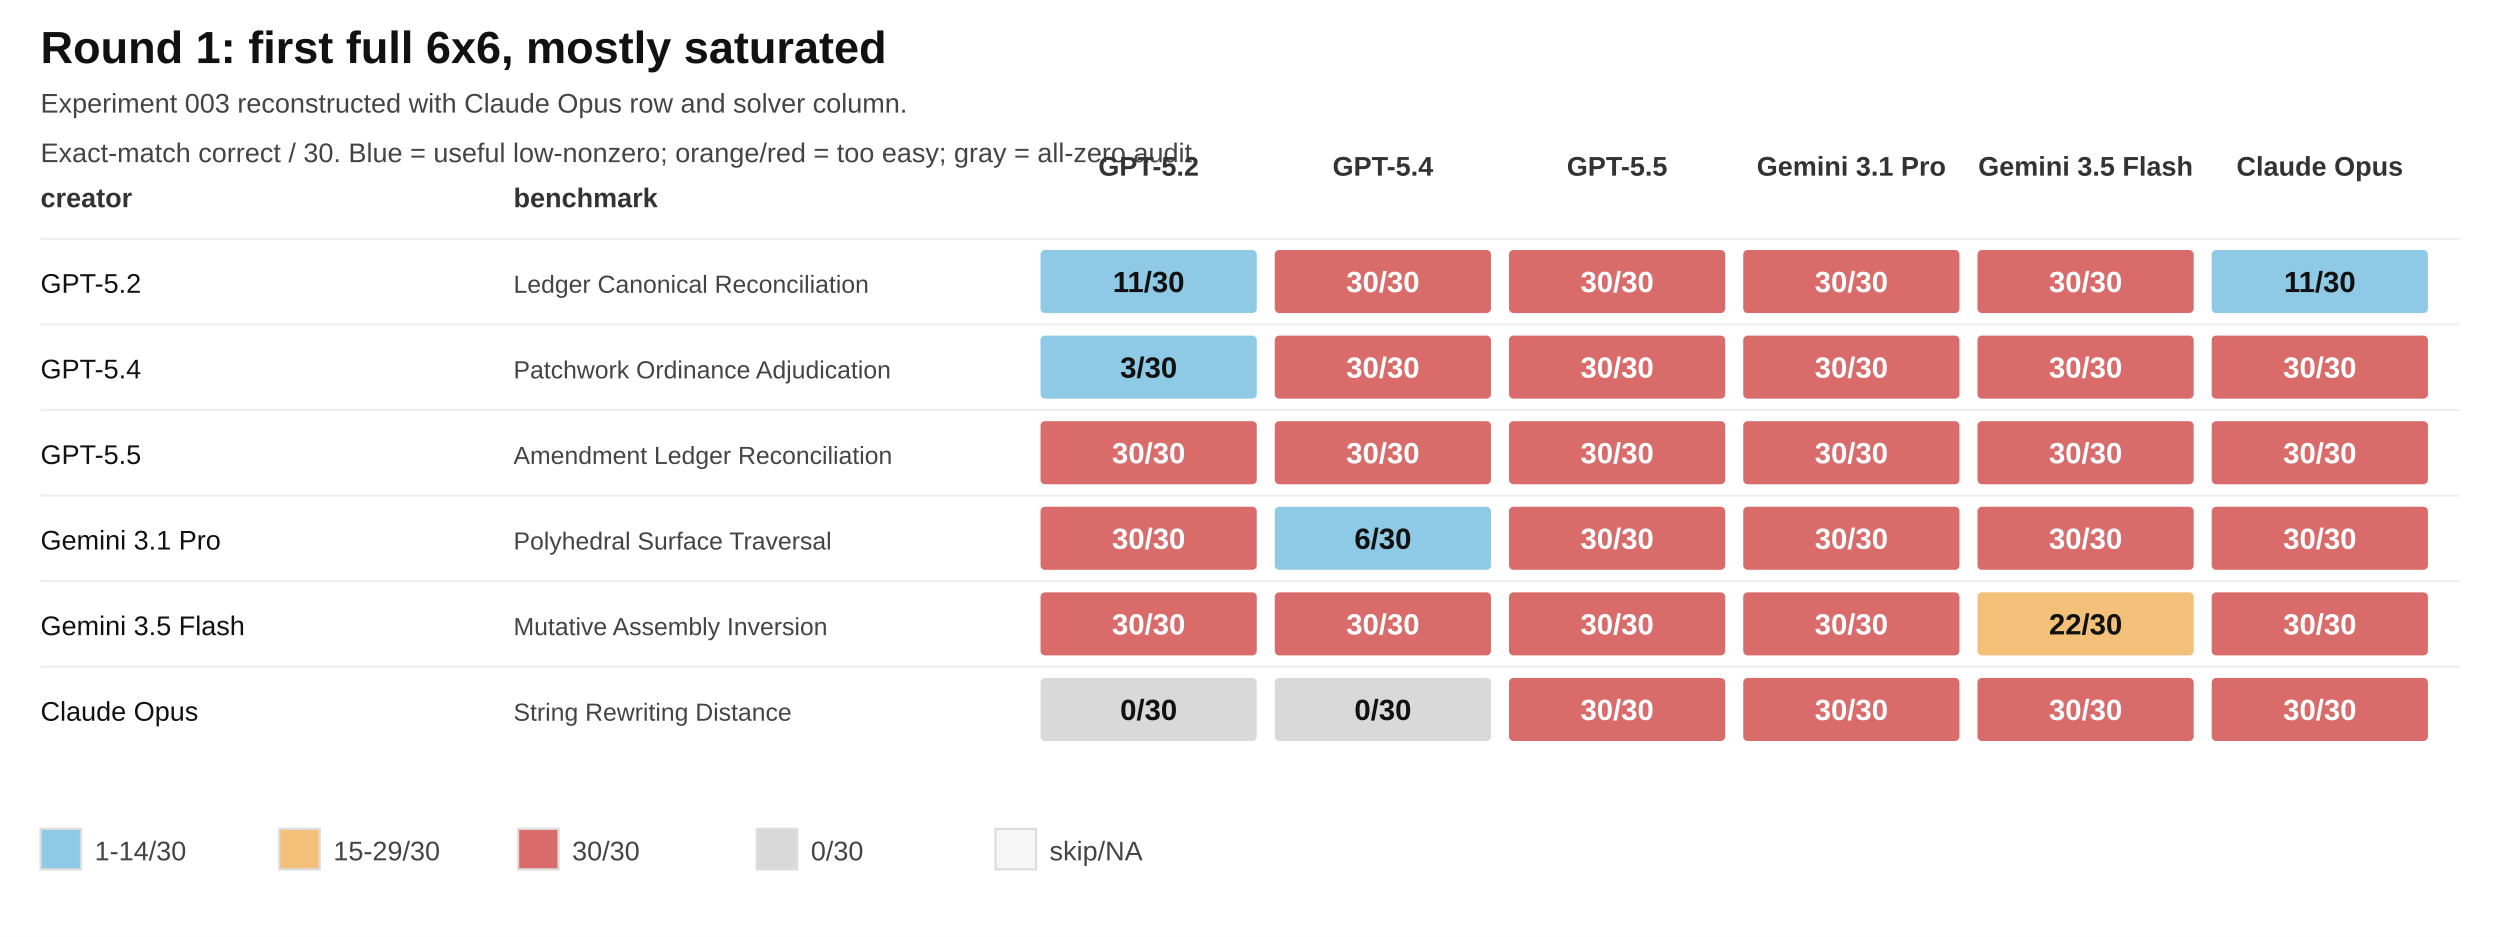
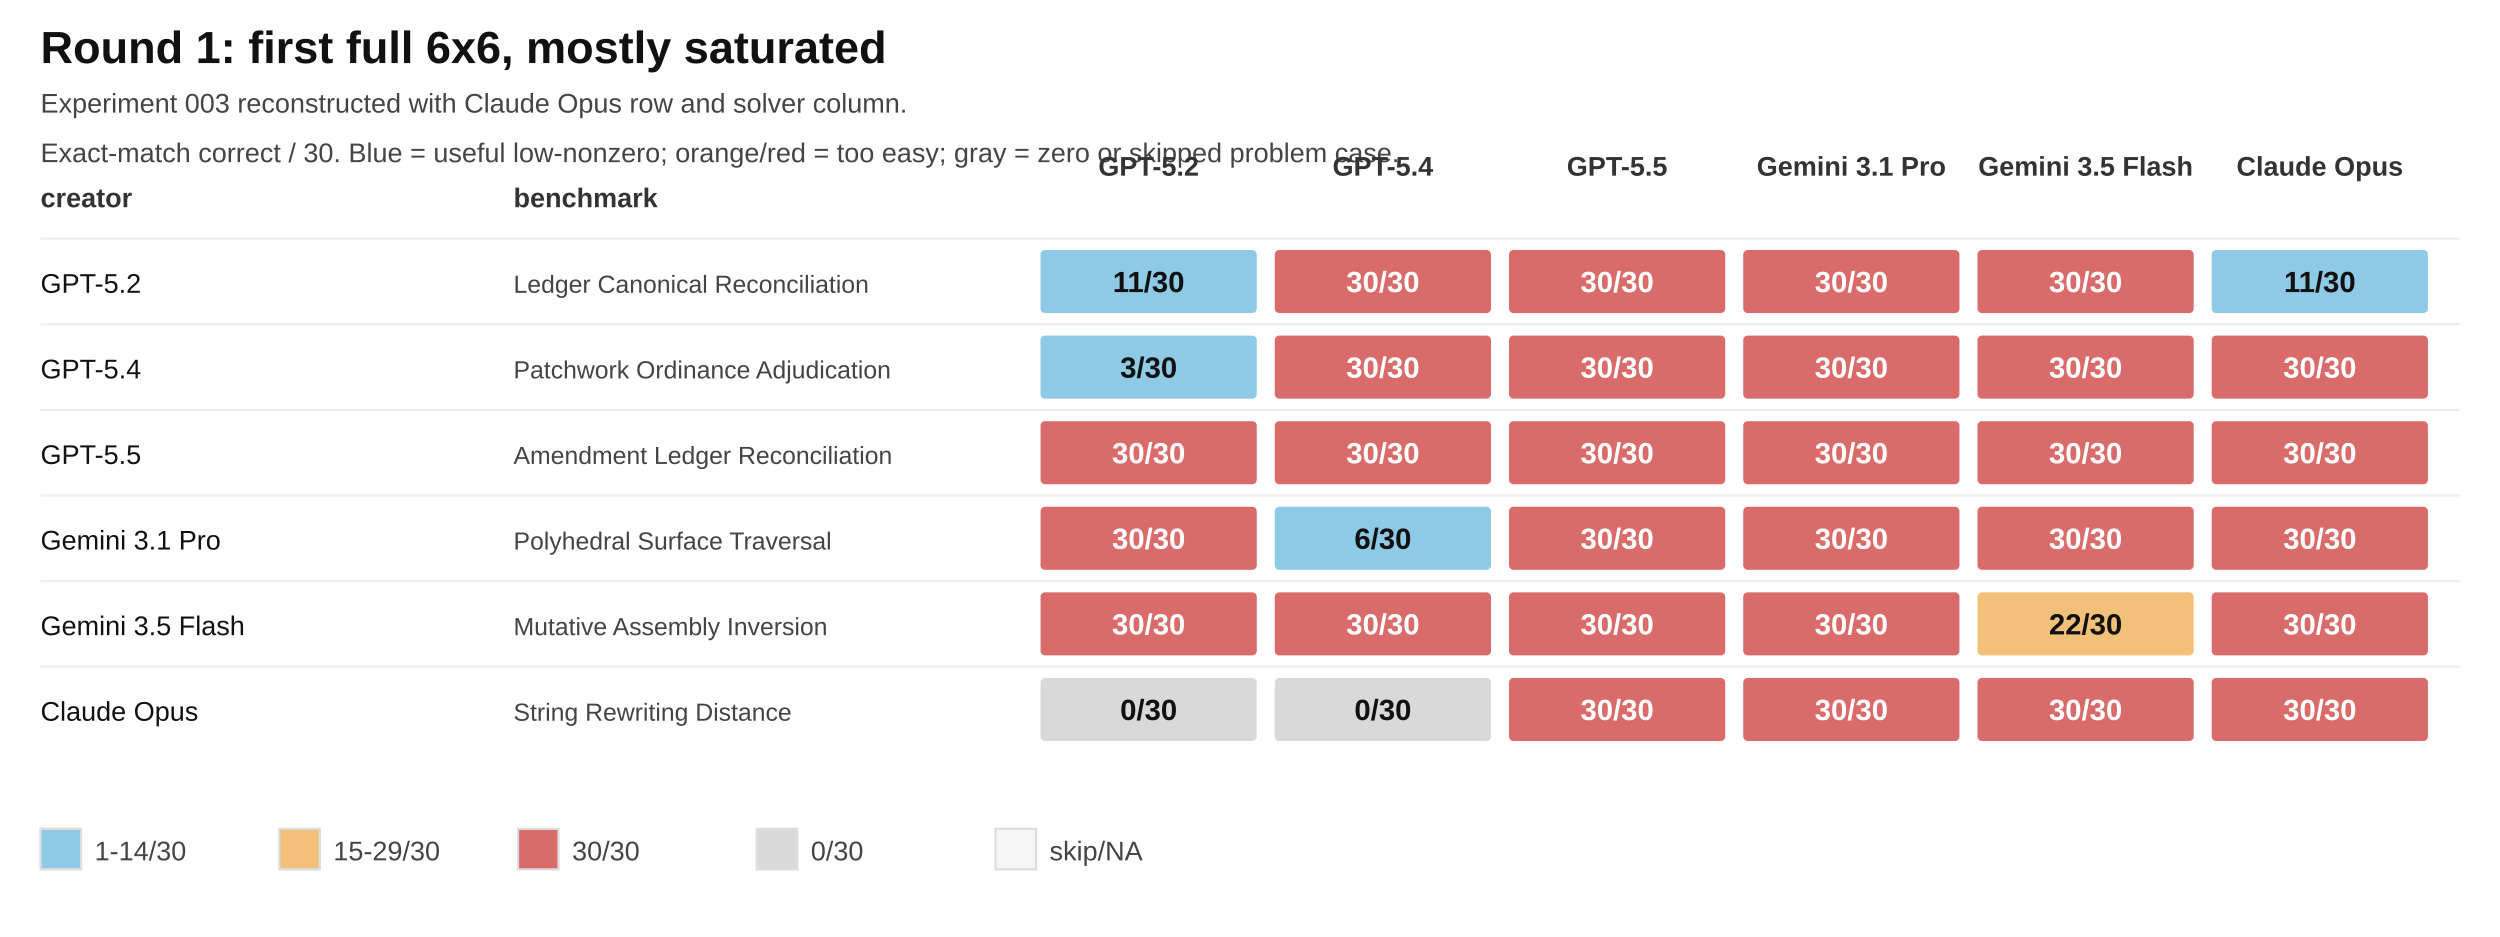
<svg xmlns="http://www.w3.org/2000/svg" width="1110" height="416" viewBox="0 0 1110 416">
  <style>text{font-family:Arial,Helvetica,sans-serif} .small{font-size:12px;fill:#444} .head{font-size:12px;font-weight:700;fill:#333} .cell{font-size:13px;font-weight:700;text-anchor:middle;dominant-baseline:middle} .row{font-size:12px;fill:#111} .bench{font-size:11px;fill:#444}</style>
  <rect width="100%" height="100%" fill="#ffffff" />
  <text x="18" y="28" font-size="20" font-weight="700" fill="#111">Round 1: first full 6x6, mostly saturated</text>
  <text x="18" y="50" class="small">Experiment 003 reconstructed with Claude Opus row and solver column.</text>
-   <text x="18" y="72" class="small">Exact-match correct / 30. Blue = useful low-nonzero; orange/red = too easy; gray = all-zero audit.</text>
+   <text x="18" y="72" class="small">Exact-match correct / 30. Blue = useful low-nonzero; orange/red = too easy; gray = zero or skipped problem case.</text>
  <text x="18" y="92" class="head">creator</text>
  <text x="228" y="92" class="head">benchmark</text>
  <text x="510.0" y="78" class="head" text-anchor="middle">GPT-5.2</text>
  <text x="614.0" y="78" class="head" text-anchor="middle">GPT-5.4</text>
  <text x="718.0" y="78" class="head" text-anchor="middle">GPT-5.5</text>
  <text x="822.0" y="78" class="head" text-anchor="middle">Gemini 3.1 Pro</text>
  <text x="926.0" y="78" class="head" text-anchor="middle">Gemini 3.5 Flash</text>
  <text x="1030.0" y="78" class="head" text-anchor="middle">Claude Opus</text>
  <line x1="18" x2="1092" y1="106" y2="106" stroke="#eeeeee" />
  <text x="18" y="130" class="row">GPT-5.2</text>
  <text x="228" y="130" class="bench">Ledger Canonical Reconciliation</text>
  <rect x="462" y="111" width="96" height="28" rx="2" fill="#8ecae6" />
  <text x="510.0" y="126.0" class="cell" fill="#111111">11/30</text>
  <rect x="566" y="111" width="96" height="28" rx="2" fill="#d96b6b" />
  <text x="614.0" y="126.0" class="cell" fill="#ffffff">30/30</text>
  <rect x="670" y="111" width="96" height="28" rx="2" fill="#d96b6b" />
  <text x="718.0" y="126.0" class="cell" fill="#ffffff">30/30</text>
  <rect x="774" y="111" width="96" height="28" rx="2" fill="#d96b6b" />
  <text x="822.0" y="126.0" class="cell" fill="#ffffff">30/30</text>
  <rect x="878" y="111" width="96" height="28" rx="2" fill="#d96b6b" />
  <text x="926.0" y="126.0" class="cell" fill="#ffffff">30/30</text>
  <rect x="982" y="111" width="96" height="28" rx="2" fill="#8ecae6" />
  <text x="1030.0" y="126.0" class="cell" fill="#111111">11/30</text>
  <line x1="18" x2="1092" y1="144" y2="144" stroke="#eeeeee" />
  <text x="18" y="168" class="row">GPT-5.4</text>
  <text x="228" y="168" class="bench">Patchwork Ordinance Adjudication</text>
  <rect x="462" y="149" width="96" height="28" rx="2" fill="#8ecae6" />
  <text x="510.0" y="164.0" class="cell" fill="#111111">3/30</text>
  <rect x="566" y="149" width="96" height="28" rx="2" fill="#d96b6b" />
  <text x="614.0" y="164.0" class="cell" fill="#ffffff">30/30</text>
  <rect x="670" y="149" width="96" height="28" rx="2" fill="#d96b6b" />
  <text x="718.0" y="164.0" class="cell" fill="#ffffff">30/30</text>
  <rect x="774" y="149" width="96" height="28" rx="2" fill="#d96b6b" />
  <text x="822.0" y="164.0" class="cell" fill="#ffffff">30/30</text>
  <rect x="878" y="149" width="96" height="28" rx="2" fill="#d96b6b" />
  <text x="926.0" y="164.0" class="cell" fill="#ffffff">30/30</text>
  <rect x="982" y="149" width="96" height="28" rx="2" fill="#d96b6b" />
  <text x="1030.0" y="164.0" class="cell" fill="#ffffff">30/30</text>
  <line x1="18" x2="1092" y1="182" y2="182" stroke="#eeeeee" />
  <text x="18" y="206" class="row">GPT-5.5</text>
  <text x="228" y="206" class="bench">Amendment Ledger Reconciliation</text>
  <rect x="462" y="187" width="96" height="28" rx="2" fill="#d96b6b" />
  <text x="510.0" y="202.0" class="cell" fill="#ffffff">30/30</text>
  <rect x="566" y="187" width="96" height="28" rx="2" fill="#d96b6b" />
  <text x="614.0" y="202.0" class="cell" fill="#ffffff">30/30</text>
  <rect x="670" y="187" width="96" height="28" rx="2" fill="#d96b6b" />
  <text x="718.0" y="202.0" class="cell" fill="#ffffff">30/30</text>
  <rect x="774" y="187" width="96" height="28" rx="2" fill="#d96b6b" />
  <text x="822.0" y="202.0" class="cell" fill="#ffffff">30/30</text>
  <rect x="878" y="187" width="96" height="28" rx="2" fill="#d96b6b" />
  <text x="926.0" y="202.0" class="cell" fill="#ffffff">30/30</text>
  <rect x="982" y="187" width="96" height="28" rx="2" fill="#d96b6b" />
  <text x="1030.0" y="202.0" class="cell" fill="#ffffff">30/30</text>
  <line x1="18" x2="1092" y1="220" y2="220" stroke="#eeeeee" />
  <text x="18" y="244" class="row">Gemini 3.1 Pro</text>
  <text x="228" y="244" class="bench">Polyhedral Surface Traversal</text>
  <rect x="462" y="225" width="96" height="28" rx="2" fill="#d96b6b" />
  <text x="510.0" y="240.0" class="cell" fill="#ffffff">30/30</text>
  <rect x="566" y="225" width="96" height="28" rx="2" fill="#8ecae6" />
  <text x="614.0" y="240.0" class="cell" fill="#111111">6/30</text>
  <rect x="670" y="225" width="96" height="28" rx="2" fill="#d96b6b" />
  <text x="718.0" y="240.0" class="cell" fill="#ffffff">30/30</text>
  <rect x="774" y="225" width="96" height="28" rx="2" fill="#d96b6b" />
  <text x="822.0" y="240.0" class="cell" fill="#ffffff">30/30</text>
  <rect x="878" y="225" width="96" height="28" rx="2" fill="#d96b6b" />
  <text x="926.0" y="240.0" class="cell" fill="#ffffff">30/30</text>
  <rect x="982" y="225" width="96" height="28" rx="2" fill="#d96b6b" />
  <text x="1030.0" y="240.0" class="cell" fill="#ffffff">30/30</text>
  <line x1="18" x2="1092" y1="258" y2="258" stroke="#eeeeee" />
  <text x="18" y="282" class="row">Gemini 3.5 Flash</text>
  <text x="228" y="282" class="bench">Mutative Assembly Inversion</text>
  <rect x="462" y="263" width="96" height="28" rx="2" fill="#d96b6b" />
  <text x="510.0" y="278.0" class="cell" fill="#ffffff">30/30</text>
  <rect x="566" y="263" width="96" height="28" rx="2" fill="#d96b6b" />
  <text x="614.0" y="278.0" class="cell" fill="#ffffff">30/30</text>
  <rect x="670" y="263" width="96" height="28" rx="2" fill="#d96b6b" />
  <text x="718.0" y="278.0" class="cell" fill="#ffffff">30/30</text>
  <rect x="774" y="263" width="96" height="28" rx="2" fill="#d96b6b" />
  <text x="822.0" y="278.0" class="cell" fill="#ffffff">30/30</text>
  <rect x="878" y="263" width="96" height="28" rx="2" fill="#f2c078" />
  <text x="926.0" y="278.0" class="cell" fill="#111111">22/30</text>
  <rect x="982" y="263" width="96" height="28" rx="2" fill="#d96b6b" />
  <text x="1030.0" y="278.0" class="cell" fill="#ffffff">30/30</text>
  <line x1="18" x2="1092" y1="296" y2="296" stroke="#eeeeee" />
  <text x="18" y="320" class="row">Claude Opus</text>
  <text x="228" y="320" class="bench">String Rewriting Distance</text>
  <rect x="462" y="301" width="96" height="28" rx="2" fill="#d9d9d9" />
  <text x="510.0" y="316.0" class="cell" fill="#111111">0/30</text>
  <rect x="566" y="301" width="96" height="28" rx="2" fill="#d9d9d9" />
  <text x="614.0" y="316.0" class="cell" fill="#111111">0/30</text>
  <rect x="670" y="301" width="96" height="28" rx="2" fill="#d96b6b" />
  <text x="718.0" y="316.0" class="cell" fill="#ffffff">30/30</text>
  <rect x="774" y="301" width="96" height="28" rx="2" fill="#d96b6b" />
  <text x="822.0" y="316.0" class="cell" fill="#ffffff">30/30</text>
  <rect x="878" y="301" width="96" height="28" rx="2" fill="#d96b6b" />
  <text x="926.0" y="316.0" class="cell" fill="#ffffff">30/30</text>
  <rect x="982" y="301" width="96" height="28" rx="2" fill="#d96b6b" />
  <text x="1030.0" y="316.0" class="cell" fill="#ffffff">30/30</text>
  <rect x="18" y="368" width="18" height="18" fill="#8ecae6" stroke="#ddd" />
  <text x="42" y="382" class="small">1-14/30</text>
  <rect x="124" y="368" width="18" height="18" fill="#f2c078" stroke="#ddd" />
  <text x="148" y="382" class="small">15-29/30</text>
  <rect x="230" y="368" width="18" height="18" fill="#d96b6b" stroke="#ddd" />
  <text x="254" y="382" class="small">30/30</text>
  <rect x="336" y="368" width="18" height="18" fill="#d9d9d9" stroke="#ddd" />
  <text x="360" y="382" class="small">0/30</text>
  <rect x="442" y="368" width="18" height="18" fill="#f6f6f6" stroke="#ddd" />
  <text x="466" y="382" class="small">skip/NA</text>
</svg>
